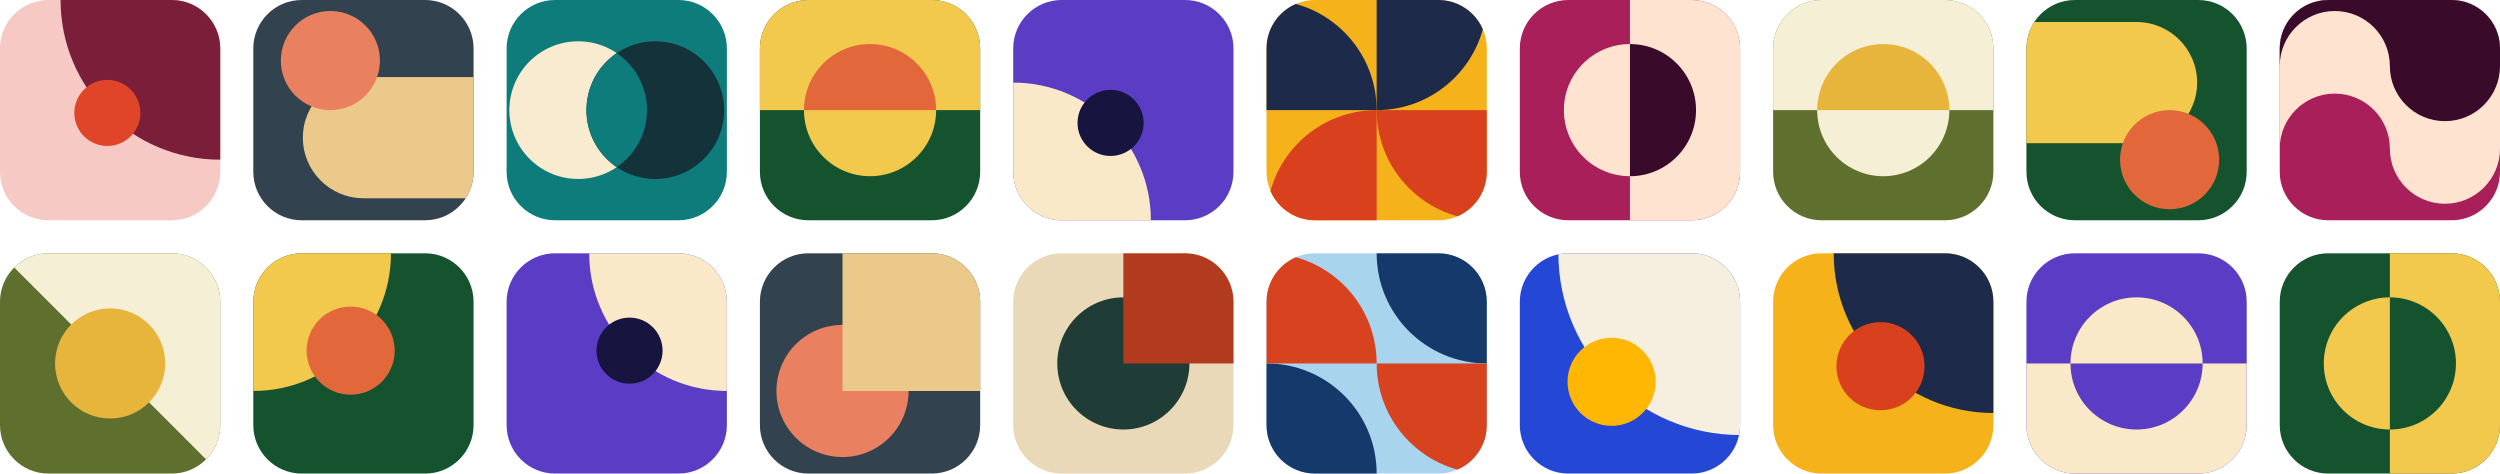
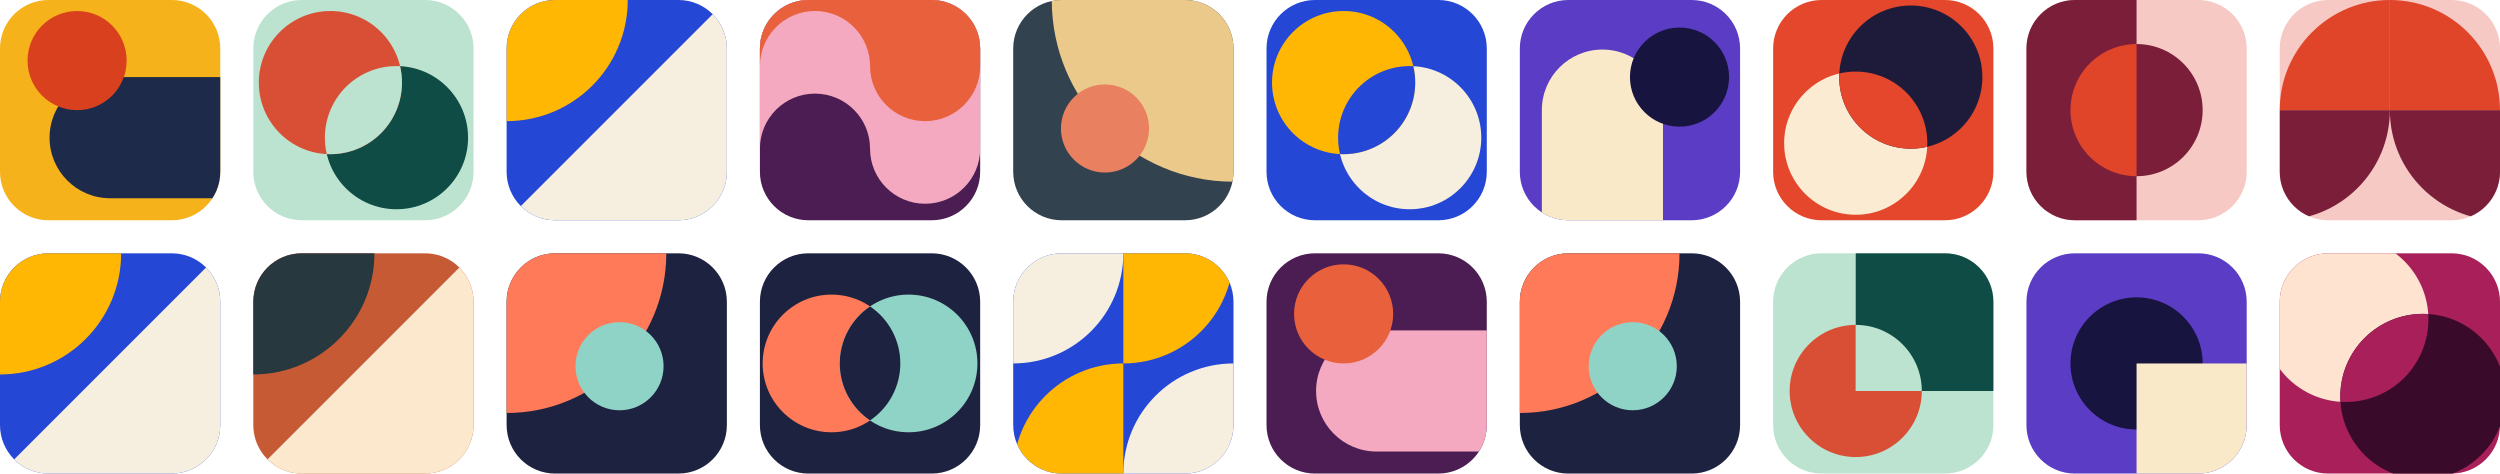
<svg xmlns="http://www.w3.org/2000/svg" viewBox="0 0 908 172" width="908" height="172">
  <defs>
    <clipPath id="tile">
      <rect width="80" height="80" rx="17.6" />
    </clipPath>
  </defs>
  <g transform="translate(0 0)" clip-path="url(#tile)">
    <svg viewBox="0 0 80 80" width="80" height="80">
-       <rect width="80" height="80" fill="#F6C9C4" />
-       <g transform="rotate(180 40 40)">
-         <circle fill="#7A1E3A" cx="0" cy="80" r="58" />
-         <circle fill="#E0452A" cx="41.012" cy="38.988" r="12" />
+       <rect width="80" height="80" fill="#F5B21A" />
+       <g transform="rotate(270 40 40)">
+         <path fill="#1E2A4A" d="M8 80L8 40A22 22 0 0 1 52 40L52 80Z" />
+         <circle fill="#D9411E" cx="58" cy="28" r="18" />
      </g>
    </svg>
  </g>
  <g transform="translate(92 0)" clip-path="url(#tile)">
    <svg viewBox="0 0 80 80" width="80" height="80">
-       <rect width="80" height="80" fill="#32424F" />
-       <g transform="rotate(270 40 40)">
-         <path fill="#EBC98A" d="M8 80L8 40A22 22 0 0 1 52 40L52 80Z" />
-         <circle fill="#E9805F" cx="58" cy="28" r="18" />
+       <rect width="80" height="80" fill="#BCE3CF" />
+       <g transform="rotate(180 40 40)">
+         <circle fill="#0F4C45" cx="28" cy="30" r="26" />
+         <circle fill="#D94F35" cx="52" cy="50" r="26" />
+         <path fill="#BCE3CF" d="M26.69 55.97A26 26 0 0 0 53.31 24.03A26 26 0 0 0 26.69 55.97Z" />
      </g>
    </svg>
  </g>
  <g transform="translate(184 0)" clip-path="url(#tile)">
    <svg viewBox="0 0 80 80" width="80" height="80">
-       <rect width="80" height="80" fill="#0E7C7B" />
+       <rect width="80" height="80" fill="#2447D6" />
      <g>
-         <circle fill="#F8EBD0" cx="26" cy="40" r="25" />
-         <circle fill="#14323A" cx="54" cy="40" r="25" />
-         <path fill="#0E7C7B" d="M40 60.71A25 25 0 0 0 40 19.29A25 25 0 0 0 40 60.71Z" />
+         <path fill="#F6EFE0" d="M0 80L80 80L80 0Z" />
+         <path fill="#FFB703" d="M0 0L44 0A44 44 0 0 1 0 44Z" />
      </g>
    </svg>
  </g>
  <g transform="translate(276 0)" clip-path="url(#tile)">
    <svg viewBox="0 0 80 80" width="80" height="80">
-       <rect width="80" height="80" fill="#14532D" />
-       <g transform="rotate(270 40 40)">
-         <circle fill="#F2C94C" cx="40" cy="40" r="24" />
-         <rect fill="#F2C94C" x="40" y="0" width="40" height="80" />
-         <path fill="#E2683C" d="M40 16A24 24 0 0 1 40 64Z" />
+       <rect width="80" height="80" fill="#4B1D52" />
+       <g transform="rotate(180 40 40)">
+         <path fill="#F4A9C0" d="M0 26A20 20 0 0 1 40 26A20 20 0 0 0 80 26L80 80L0 80Z" />
+         <path fill="#E8603C" d="M0 56A20 20 0 0 1 40 56A20 20 0 0 0 80 56L80 80L0 80Z" />
      </g>
    </svg>
  </g>
  <g transform="translate(368 0)" clip-path="url(#tile)">
    <svg viewBox="0 0 80 80" width="80" height="80">
-       <rect width="80" height="80" fill="#5B3CC4" />
-       <g>
-         <circle fill="#F9E9C8" cx="0" cy="80" r="50" />
-         <circle fill="#17143F" cx="35.355" cy="44.645" r="12" />
+       <rect width="80" height="80" fill="#32424F" />
+       <g transform="rotate(180 40 40)">
+         <circle fill="#EBC98A" cx="0" cy="80" r="66" />
+         <circle fill="#E9805F" cx="46.669" cy="33.331" r="16" />
      </g>
    </svg>
  </g>
  <g transform="translate(460 0)" clip-path="url(#tile)">
    <svg viewBox="0 0 80 80" width="80" height="80">
-       <rect width="80" height="80" fill="#F5B21A" />
-       <g>
-         <path fill="#1E2A4A" d="M0 40L0 0A40 40 0 0 1 40 40Z" />
-         <path fill="#1E2A4A" d="M40 0L80 0A40 40 0 0 1 40 40Z" />
-         <path fill="#D9411E" d="M80 40L80 80A40 40 0 0 1 40 40Z" />
-         <path fill="#D9411E" d="M40 80L0 80A40 40 0 0 1 40 40Z" />
+       <rect width="80" height="80" fill="#2447D6" />
+       <g transform="rotate(180 40 40)">
+         <circle fill="#F6EFE0" cx="28" cy="30" r="26" />
+         <circle fill="#FFB703" cx="52" cy="50" r="26" />
+         <path fill="#2447D6" d="M26.69 55.97A26 26 0 0 0 53.31 24.03A26 26 0 0 0 26.69 55.97Z" />
      </g>
    </svg>
  </g>
  <g transform="translate(552 0)" clip-path="url(#tile)">
    <svg viewBox="0 0 80 80" width="80" height="80">
-       <rect width="80" height="80" fill="#A81F59" />
+       <rect width="80" height="80" fill="#5B3CC4" />
      <g>
-         <circle fill="#FDE3D0" cx="40" cy="40" r="24" />
-         <rect fill="#FDE3D0" x="40" y="0" width="40" height="80" />
-         <path fill="#3A0A2A" d="M40 16A24 24 0 0 1 40 64Z" />
+         <path fill="#F9E9C8" d="M8 80L8 40A22 22 0 0 1 52 40L52 80Z" />
+         <circle fill="#17143F" cx="58" cy="28" r="18" />
      </g>
    </svg>
  </g>
  <g transform="translate(644 0)" clip-path="url(#tile)">
    <svg viewBox="0 0 80 80" width="80" height="80">
-       <rect width="80" height="80" fill="#5F6F2E" />
+       <rect width="80" height="80" fill="#E4472B" />
      <g transform="rotate(270 40 40)">
-         <circle fill="#F5EFD6" cx="40" cy="40" r="24" />
-         <rect fill="#F5EFD6" x="40" y="0" width="40" height="80" />
-         <path fill="#E7B53C" d="M40 16A24 24 0 0 1 40 64Z" />
+         <circle fill="#FCEBD3" cx="28" cy="30" r="26" />
+         <circle fill="#1E1B3A" cx="52" cy="50" r="26" />
+         <path fill="#E4472B" d="M26.69 55.97A26 26 0 0 0 53.31 24.03A26 26 0 0 0 26.69 55.97Z" />
      </g>
    </svg>
  </g>
  <g transform="translate(736 0)" clip-path="url(#tile)">
    <svg viewBox="0 0 80 80" width="80" height="80">
-       <rect width="80" height="80" fill="#14532D" />
-       <g transform="rotate(90 40 40)">
-         <path fill="#F2C94C" d="M8 80L8 40A22 22 0 0 1 52 40L52 80Z" />
-         <circle fill="#E2683C" cx="58" cy="28" r="18" />
+       <rect width="80" height="80" fill="#F6C9C4" />
+       <g transform="rotate(180 40 40)">
+         <circle fill="#7A1E3A" cx="40" cy="40" r="24" />
+         <rect fill="#7A1E3A" x="40" y="0" width="40" height="80" />
+         <path fill="#E0452A" d="M40 16A24 24 0 0 1 40 64Z" />
      </g>
    </svg>
  </g>
  <g transform="translate(828 0)" clip-path="url(#tile)">
    <svg viewBox="0 0 80 80" width="80" height="80">
-       <rect width="80" height="80" fill="#A81F59" />
+       <rect width="80" height="80" fill="#F6C9C4" />
      <g transform="rotate(180 40 40)">
-         <path fill="#FDE3D0" d="M0 26A20 20 0 0 1 40 26A20 20 0 0 0 80 26L80 80L0 80Z" />
-         <path fill="#3A0A2A" d="M0 56A20 20 0 0 1 40 56A20 20 0 0 0 80 56L80 80L0 80Z" />
+         <path fill="#7A1E3A" d="M0 40L0 0A40 40 0 0 1 40 40Z" />
+         <path fill="#7A1E3A" d="M80 40L40 40A40 40 0 0 1 80 0Z" />
+         <path fill="#E0452A" d="M40 40L80 40A40 40 0 0 1 40 80Z" />
+         <path fill="#E0452A" d="M40 40L40 80A40 40 0 0 1 0 40Z" />
      </g>
    </svg>
  </g>
  <g transform="translate(0 92)" clip-path="url(#tile)">
    <svg viewBox="0 0 80 80" width="80" height="80">
-       <rect width="80" height="80" fill="#5F6F2E" />
-       <g transform="rotate(270 40 40)">
-         <path fill="#F5EFD6" d="M0 80L80 80L80 0Z" />
-         <circle fill="#E7B53C" cx="40" cy="40" r="20" />
+       <rect width="80" height="80" fill="#2447D6" />
+       <g>
+         <path fill="#F6EFE0" d="M0 80L80 80L80 0Z" />
+         <path fill="#FFB703" d="M0 0L44 0A44 44 0 0 1 0 44Z" />
      </g>
    </svg>
  </g>
  <g transform="translate(92 92)" clip-path="url(#tile)">
    <svg viewBox="0 0 80 80" width="80" height="80">
-       <rect width="80" height="80" fill="#14532D" />
-       <g transform="rotate(90 40 40)">
-         <circle fill="#F2C94C" cx="0" cy="80" r="50" />
-         <circle fill="#E2683C" cx="35.355" cy="44.645" r="16" />
+       <rect width="80" height="80" fill="#C65A35" />
+       <g>
+         <path fill="#FBE8CD" d="M0 80L80 80L80 0Z" />
+         <path fill="#27383F" d="M0 0L44 0A44 44 0 0 1 0 44Z" />
      </g>
    </svg>
  </g>
  <g transform="translate(184 92)" clip-path="url(#tile)">
    <svg viewBox="0 0 80 80" width="80" height="80">
-       <rect width="80" height="80" fill="#5B3CC4" />
-       <g transform="rotate(180 40 40)">
-         <circle fill="#F9E9C8" cx="0" cy="80" r="50" />
-         <circle fill="#17143F" cx="35.355" cy="44.645" r="12" />
+       <rect width="80" height="80" fill="#1D2240" />
+       <g transform="rotate(90 40 40)">
+         <circle fill="#FF7A59" cx="0" cy="80" r="58" />
+         <circle fill="#8FD3C7" cx="41.012" cy="38.988" r="16" />
      </g>
    </svg>
  </g>
  <g transform="translate(276 92)" clip-path="url(#tile)">
    <svg viewBox="0 0 80 80" width="80" height="80">
-       <rect width="80" height="80" fill="#32424F" />
-       <g transform="rotate(180 40 40)">
-         <circle fill="#E9805F" cx="50" cy="30" r="24" />
-         <rect fill="#EBC98A" x="0" y="30" width="50" height="50" />
+       <rect width="80" height="80" fill="#1D2240" />
+       <g>
+         <circle fill="#FF7A59" cx="26" cy="40" r="25" />
+         <circle fill="#8FD3C7" cx="54" cy="40" r="25" />
+         <path fill="#1D2240" d="M40 60.71A25 25 0 0 0 40 19.29A25 25 0 0 0 40 60.71Z" />
      </g>
    </svg>
  </g>
  <g transform="translate(368 92)" clip-path="url(#tile)">
    <svg viewBox="0 0 80 80" width="80" height="80">
-       <rect width="80" height="80" fill="#EAD9B8" />
-       <g transform="rotate(180 40 40)">
-         <circle fill="#1F3D36" cx="40" cy="40" r="24" />
-         <rect fill="#B23A1E" x="0" y="40" width="40" height="40" />
+       <rect width="80" height="80" fill="#2447D6" />
+       <g>
+         <path fill="#F6EFE0" d="M0 0L40 0A40 40 0 0 1 0 40Z" />
+         <path fill="#FFB703" d="M40 0L80 0A40 40 0 0 1 40 40Z" />
+         <path fill="#F6EFE0" d="M80 80L40 80A40 40 0 0 1 80 40Z" />
+         <path fill="#FFB703" d="M40 80L0 80A40 40 0 0 1 40 40Z" />
      </g>
    </svg>
  </g>
  <g transform="translate(460 92)" clip-path="url(#tile)">
    <svg viewBox="0 0 80 80" width="80" height="80">
-       <rect width="80" height="80" fill="#A9D4EE" />
+       <rect width="80" height="80" fill="#4B1D52" />
      <g transform="rotate(270 40 40)">
-         <path fill="#15396B" d="M0 0L40 0A40 40 0 0 1 0 40Z" />
-         <path fill="#D8431F" d="M40 0L80 0A40 40 0 0 1 40 40Z" />
-         <path fill="#15396B" d="M80 80L40 80A40 40 0 0 1 80 40Z" />
-         <path fill="#D8431F" d="M40 80L0 80A40 40 0 0 1 40 40Z" />
+         <path fill="#F4A9C0" d="M8 80L8 40A22 22 0 0 1 52 40L52 80Z" />
+         <circle fill="#E8603C" cx="58" cy="28" r="18" />
      </g>
    </svg>
  </g>
  <g transform="translate(552 92)" clip-path="url(#tile)">
    <svg viewBox="0 0 80 80" width="80" height="80">
-       <rect width="80" height="80" fill="#2447D6" />
-       <g transform="rotate(180 40 40)">
-         <circle fill="#F6EFE0" cx="0" cy="80" r="66" />
-         <circle fill="#FFB703" cx="46.669" cy="33.331" r="16" />
+       <rect width="80" height="80" fill="#1D2240" />
+       <g transform="rotate(90 40 40)">
+         <circle fill="#FF7A59" cx="0" cy="80" r="58" />
+         <circle fill="#8FD3C7" cx="41.012" cy="38.988" r="16" />
      </g>
    </svg>
  </g>
  <g transform="translate(644 92)" clip-path="url(#tile)">
    <svg viewBox="0 0 80 80" width="80" height="80">
-       <rect width="80" height="80" fill="#F5B21A" />
+       <rect width="80" height="80" fill="#BCE3CF" />
      <g transform="rotate(180 40 40)">
-         <circle fill="#1E2A4A" cx="0" cy="80" r="58" />
-         <circle fill="#D9411E" cx="41.012" cy="38.988" r="16" />
+         <rect fill="#0F4C45" x="0" y="30" width="50" height="50" />
+         <path fill="#D94F35" d="M50 30L26 30A24 24 0 1 1 50 54Z" />
+         <path fill="#BCE3CF" d="M50 30L50 54A24 24 0 0 1 26 30Z" />
      </g>
    </svg>
  </g>
  <g transform="translate(736 92)" clip-path="url(#tile)">
    <svg viewBox="0 0 80 80" width="80" height="80">
      <rect width="80" height="80" fill="#5B3CC4" />
-       <g transform="rotate(90 40 40)">
-         <circle fill="#F9E9C8" cx="40" cy="40" r="24" />
-         <rect fill="#F9E9C8" x="40" y="0" width="40" height="80" />
-         <path fill="#5B3CC4" d="M40 16A24 24 0 0 1 40 64Z" />
+       <g transform="rotate(270 40 40)">
+         <circle fill="#17143F" cx="40" cy="40" r="24" />
+         <rect fill="#F9E9C8" x="0" y="40" width="40" height="40" />
      </g>
    </svg>
  </g>
  <g transform="translate(828 92)" clip-path="url(#tile)">
    <svg viewBox="0 0 80 80" width="80" height="80">
-       <rect width="80" height="80" fill="#14532D" />
+       <rect width="80" height="80" fill="#A81F59" />
      <g>
-         <circle fill="#F2C94C" cx="40" cy="40" r="24" />
-         <rect fill="#F2C94C" x="40" y="0" width="40" height="80" />
-         <path fill="#14532D" d="M40 16A24 24 0 0 1 40 64Z" />
+         <circle fill="#FDE3D0" cx="24" cy="24" r="30" />
+         <circle fill="#3A0A2A" cx="52" cy="52" r="30" />
+         <path fill="#A81F59" d="M22.06 53.94A30 30 0 0 0 53.94 22.06A30 30 0 0 0 22.06 53.94Z" />
      </g>
    </svg>
  </g>
</svg>
